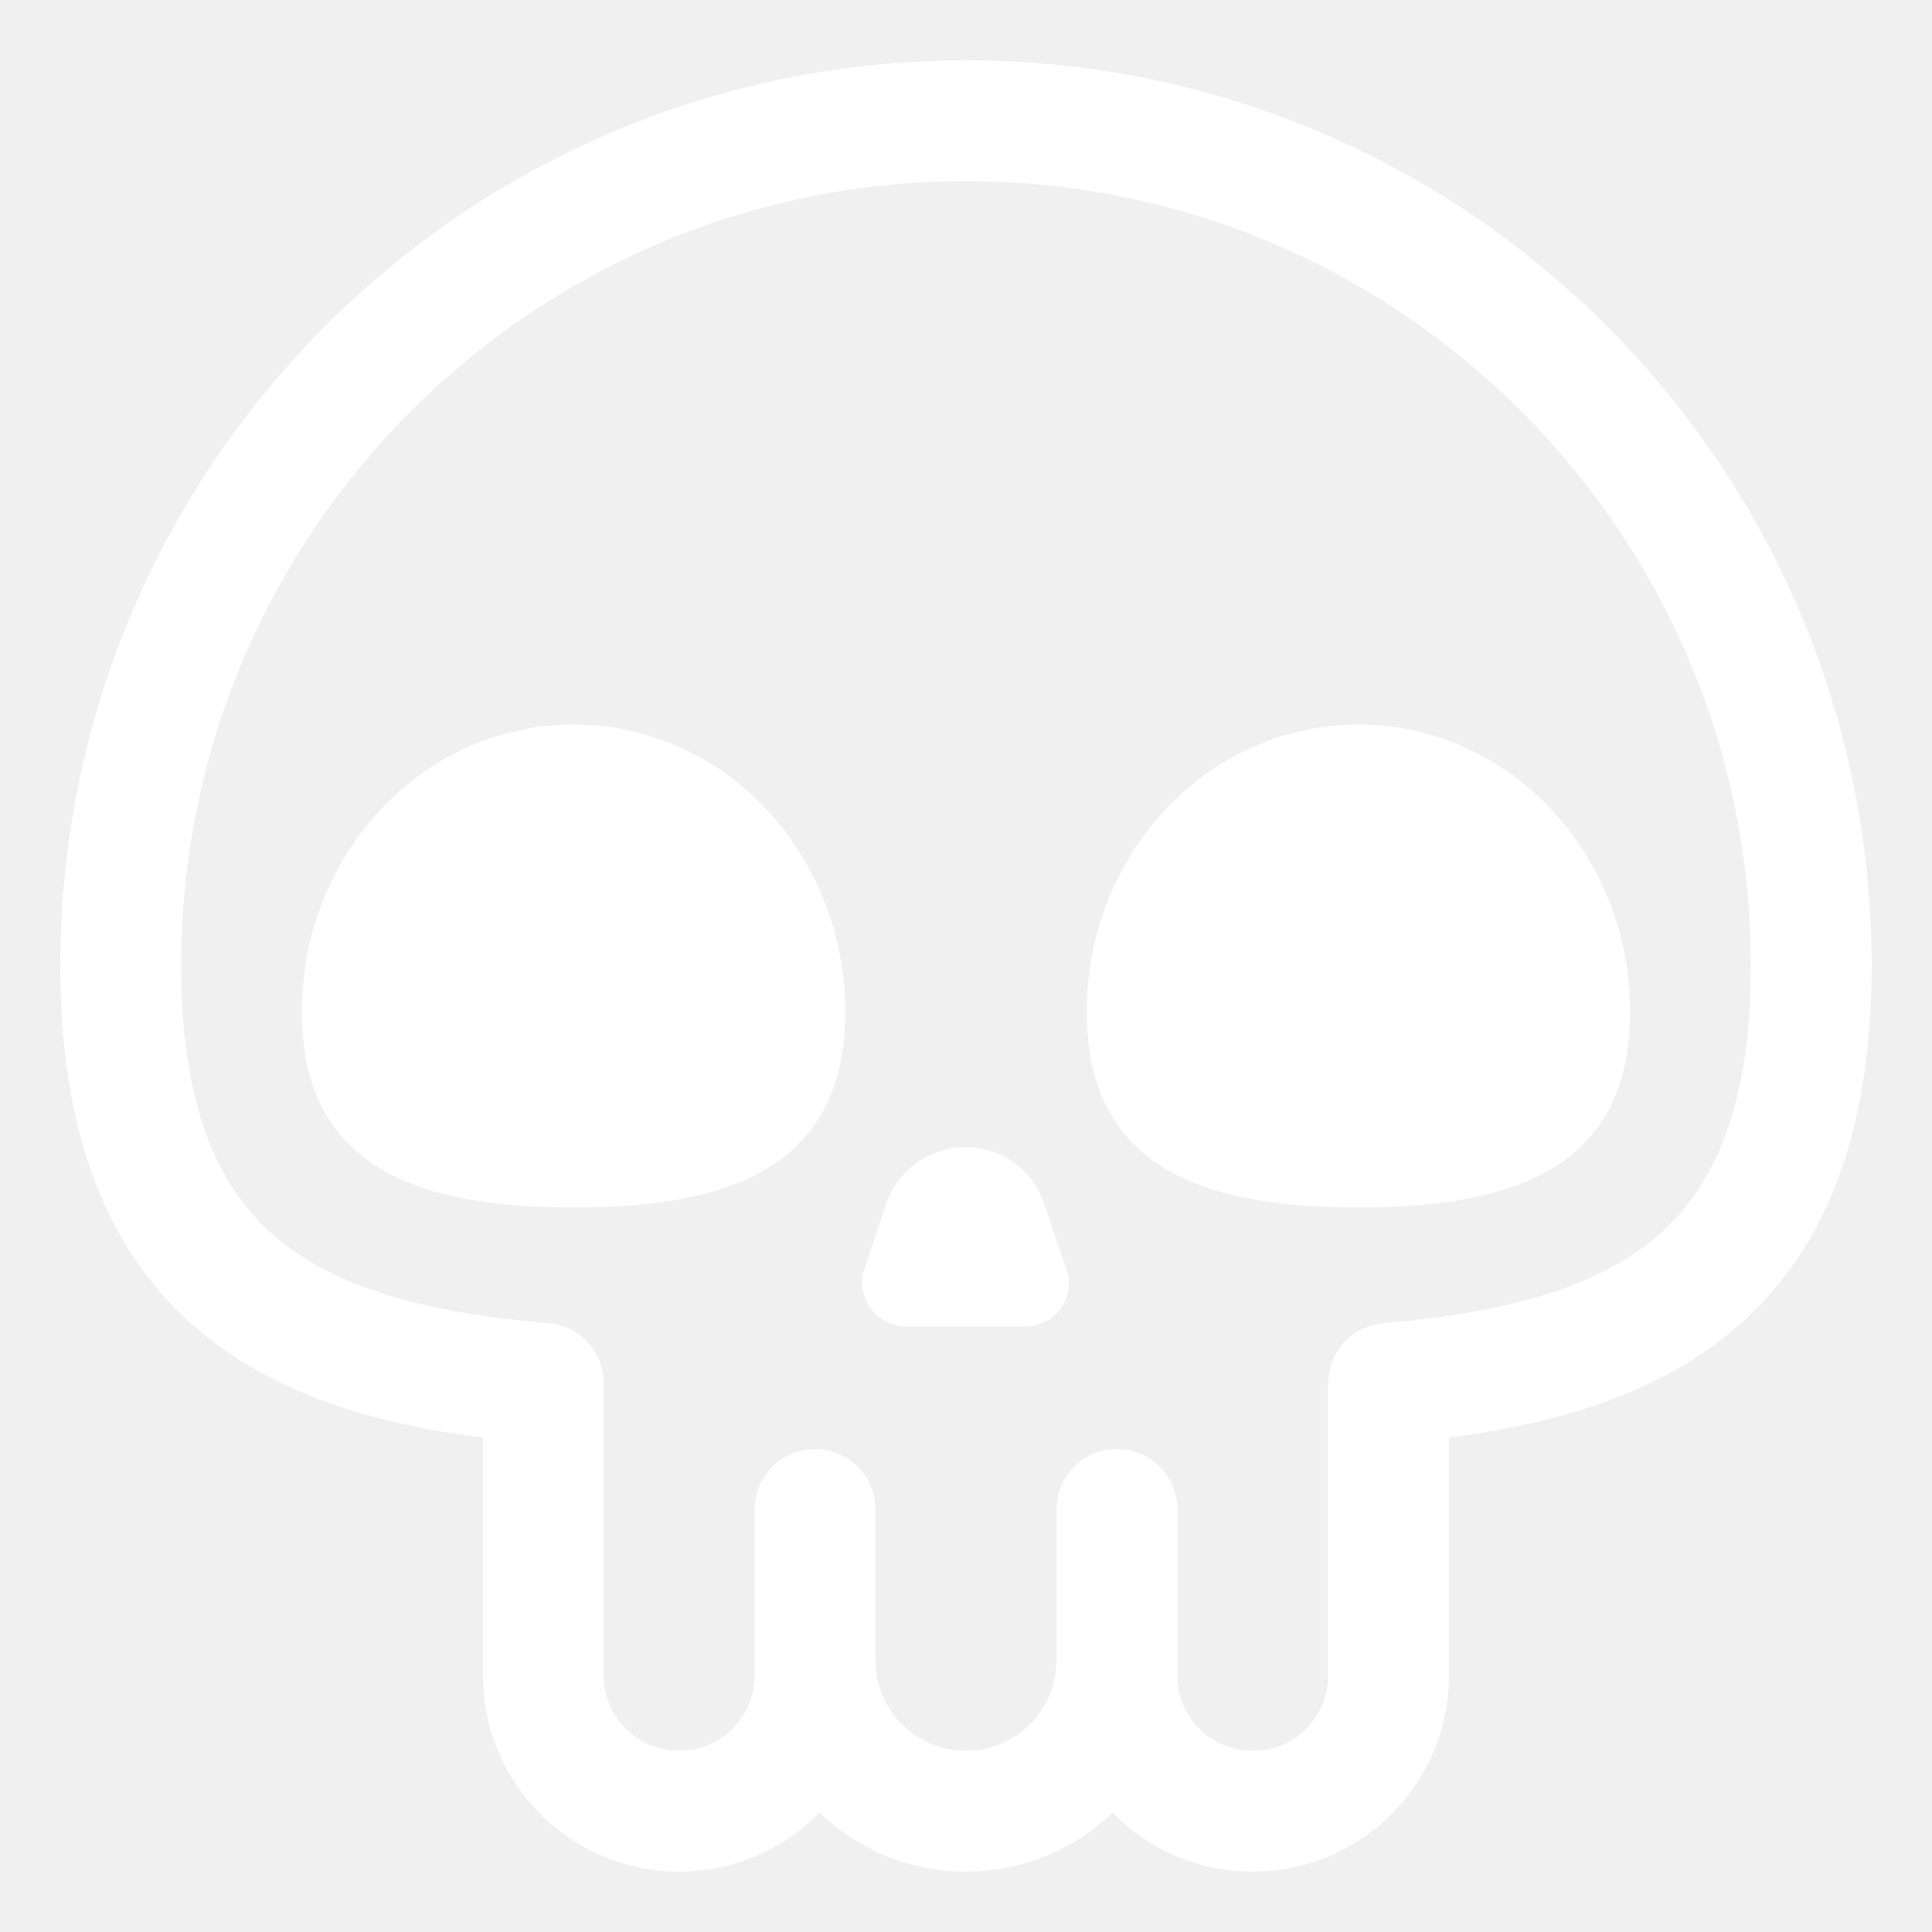
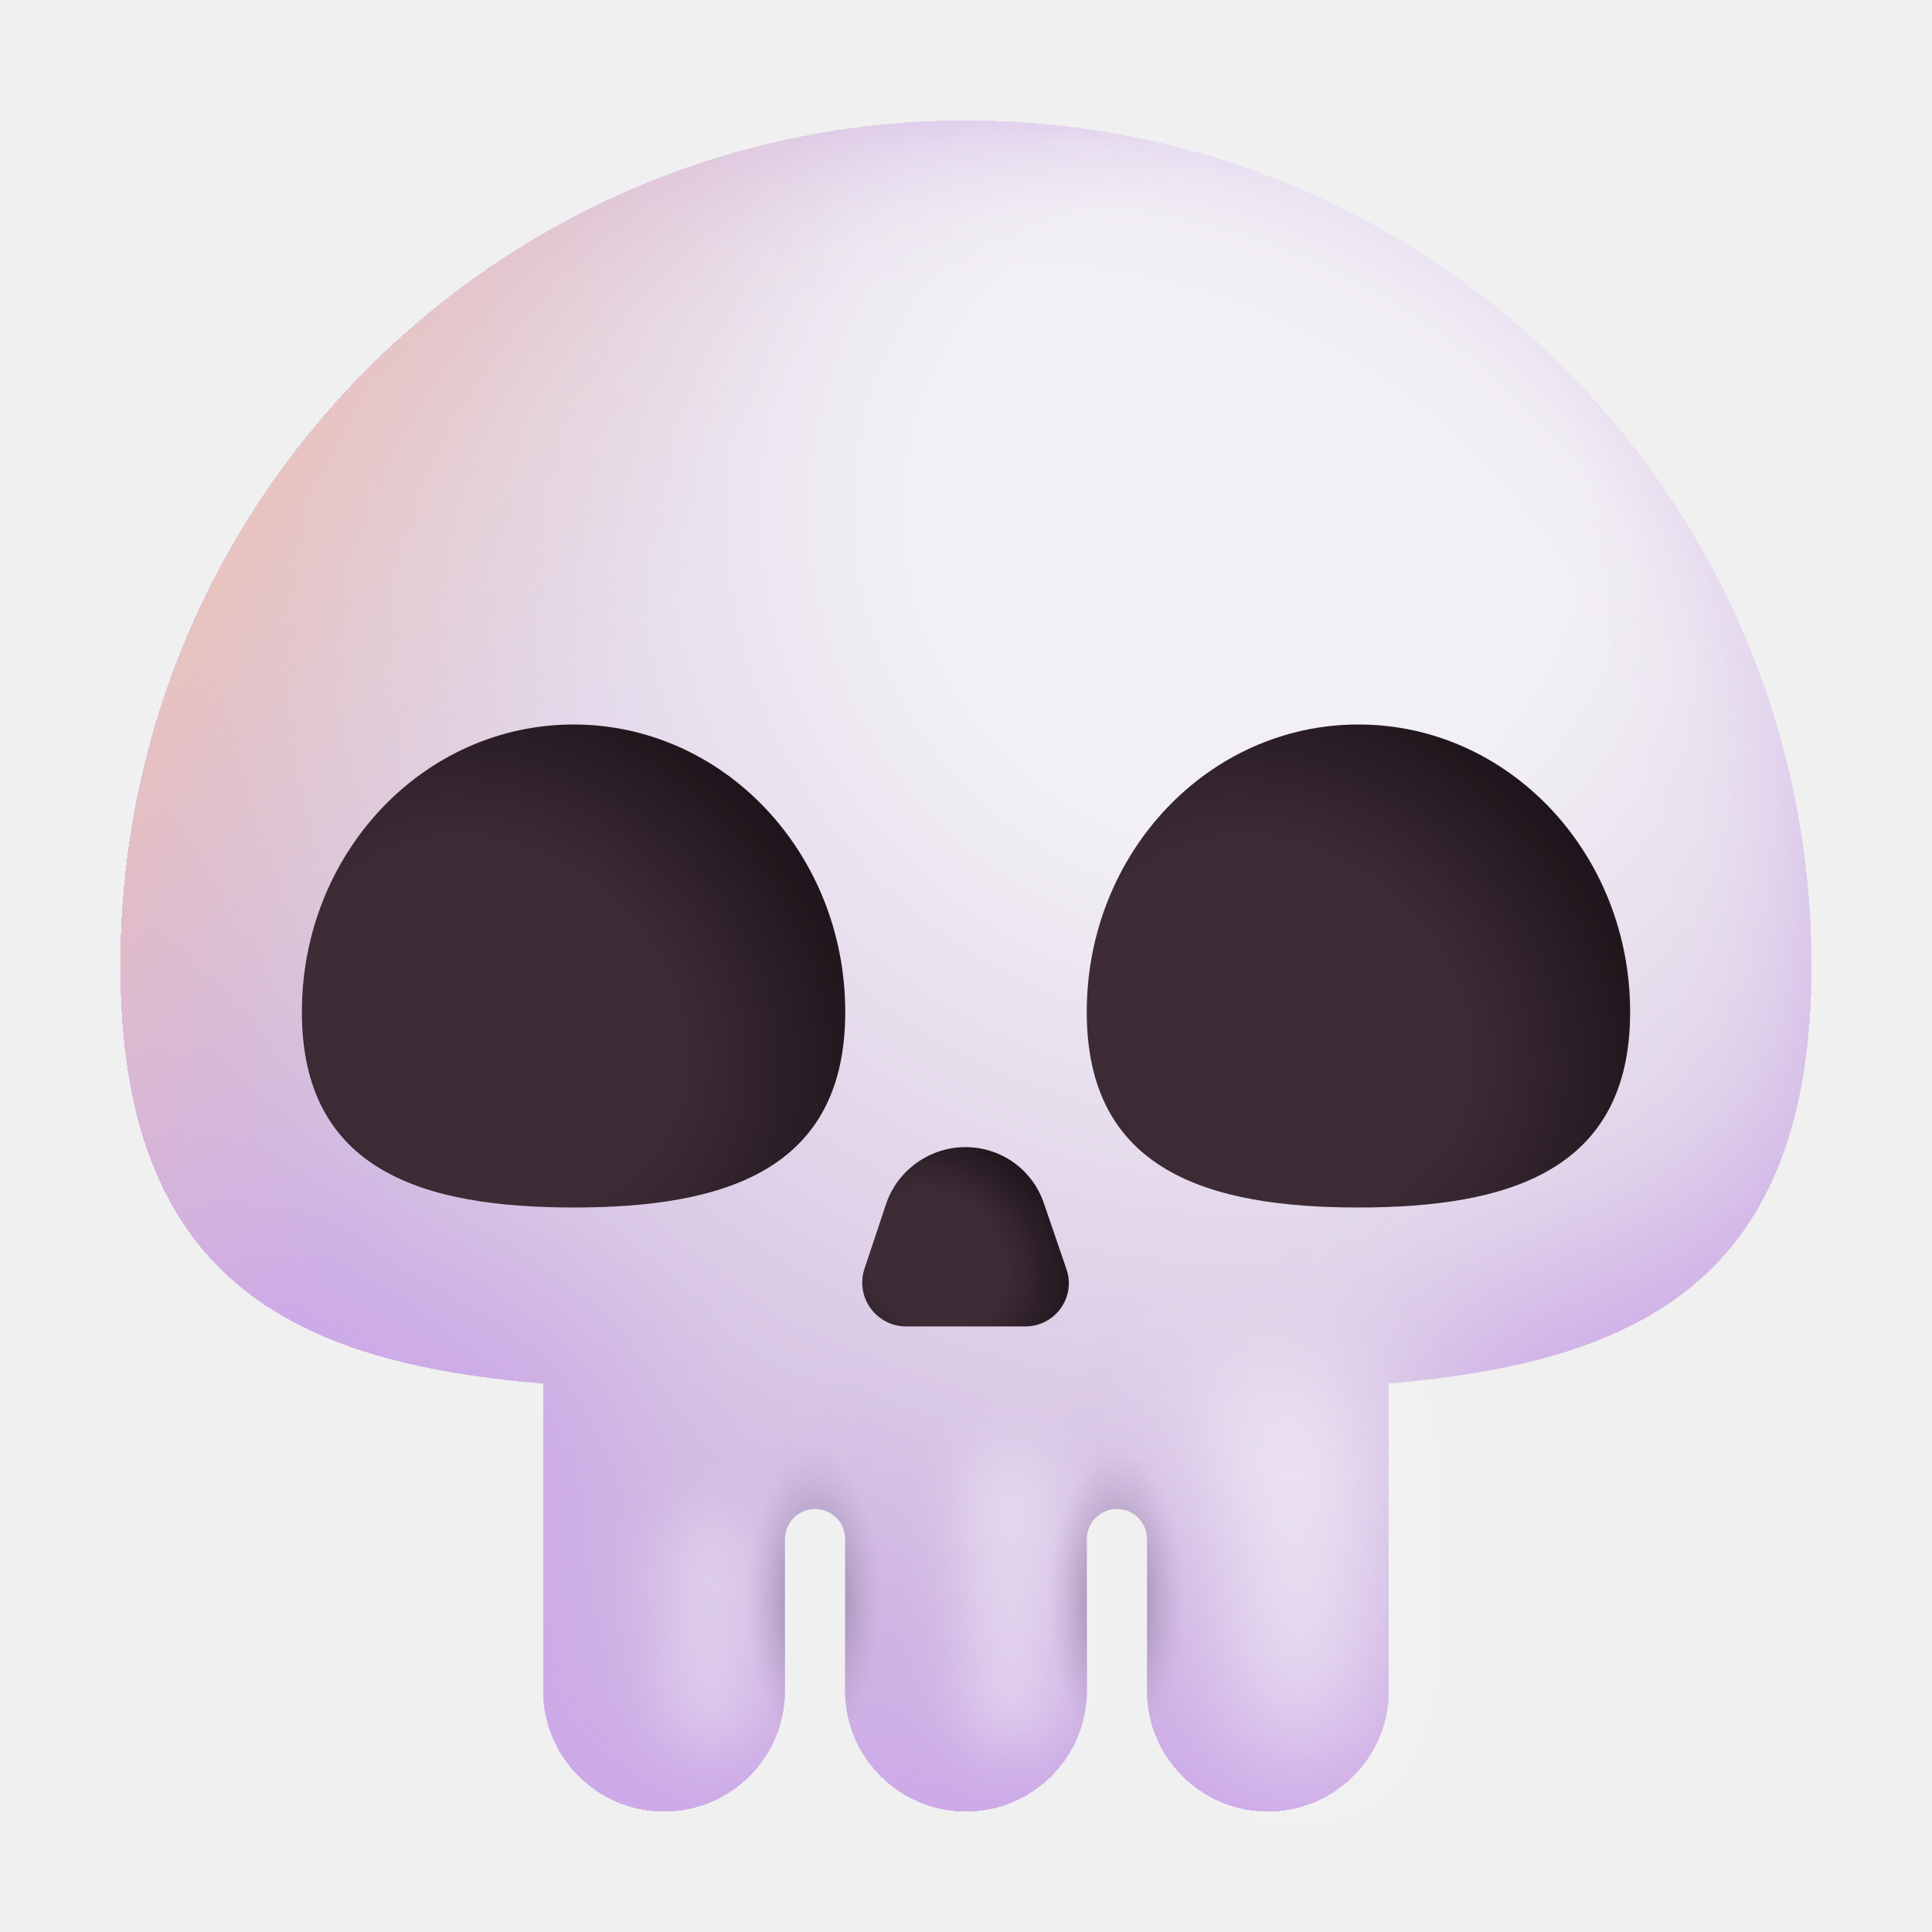
- <svg xmlns="http://www.w3.org/2000/svg" viewBox="0 0 32 32">
-   <path fill="white" d="M9.5 20C11.987 20 14 19.393 14 16.762C14 14.13 11.987 12 9.5 12C7.013 12 5 14.13 5 16.762C5 19.393 7.013 20 9.5 20Z" />
-   <path fill="white" d="M27 16.762C27 19.393 24.987 20 22.5 20C20.013 20 18 19.393 18 16.762C18 14.13 20.013 12 22.5 12C24.987 12 27 14.13 27 16.762Z" />
-   <path fill="white" d="M15.01 21.97H16.98C17.48 21.97 17.83 21.48 17.66 21.01L17.29 19.93C17.1 19.37 16.58 19 15.99 19C15.4 19 14.87 19.38 14.68 19.93L14.32 21.01C14.16 21.48 14.51 21.97 15.01 21.97Z" />
-   <path fill="white" d="M1 15.995C1 7.715 7.718 1 16 1C24.282 1 31 7.715 31 15.995C31 18.768 30.238 20.736 28.713 22.024C27.452 23.09 25.794 23.577 24 23.811V27.75C24 29.545 22.545 31 20.75 31C19.84 31 19.017 30.626 18.427 30.022C17.797 30.628 16.942 31 16 31C15.058 31 14.203 30.628 13.573 30.022C12.983 30.626 12.161 31 11.25 31C9.455 31 8 29.545 8 27.75V23.813C6.205 23.582 4.548 23.095 3.287 22.028C1.762 20.738 1 18.768 1 15.995ZM17.5 25C17.5 24.448 17.948 24 18.5 24C19.052 24 19.5 24.448 19.5 25V27.75C19.5 28.44 20.06 29 20.75 29C21.44 29 22 28.44 22 27.75V22.913C22 22.393 22.397 21.961 22.914 21.916C24.953 21.741 26.44 21.326 27.422 20.497C28.352 19.711 29 18.4 29 15.995C29 8.82 23.178 3 16 3C8.822 3 3 8.82 3 15.995C3 18.4 3.648 19.714 4.578 20.501C5.56 21.331 7.046 21.745 9.083 21.916C9.602 21.959 10 22.393 10 22.913V27.75C10 28.44 10.56 29 11.25 29C11.94 29 12.5 28.44 12.5 27.75V25C12.5 24.448 12.948 24 13.5 24C14.052 24 14.5 24.448 14.5 25V27.5C14.5 28.328 15.172 29 16 29C16.828 29 17.5 28.328 17.5 27.5V25Z" />
+ <svg xmlns="http://www.w3.org/2000/svg" width="32" height="32" viewBox="0 0 32 32" fill="none">
+   <g filter="url(#filter0_i_31_1452)">
+     <path d="M16 2C8.27 2 2 8.268 2 15.995C2 21.173 4.82 22.563 9 22.913V28.001C9 29.1 9.9 30 11 30C12.1 30 13 29.1 13 28.001V25.492C13 25.216 13.224 24.992 13.5 24.992V24.992C13.776 24.992 14 25.216 14 25.492V28.001C14 29.1 14.9 30 16 30C17.1 30 18 29.1 18 28.001V25.492C18 25.216 18.224 24.992 18.5 24.992V24.992C18.776 24.992 19 25.216 19 25.492V28.001C19 29.1 19.9 30 21 30C22.1 30 23 29.1 23 28.001V22.913C27.18 22.553 30 21.173 30 15.995C30 8.268 23.73 2 16 2Z" fill="url(#paint0_radial_31_1452)" />
+   </g>
+   <path d="M16 2C8.27 2 2 8.268 2 15.995C2 21.173 4.82 22.563 9 22.913V28.001C9 29.1 9.9 30 11 30C12.1 30 13 29.1 13 28.001V25.492C13 25.216 13.224 24.992 13.5 24.992V24.992C13.776 24.992 14 25.216 14 25.492V28.001C14 29.1 14.9 30 16 30C17.1 30 18 29.1 18 28.001V25.492C18 25.216 18.224 24.992 18.5 24.992V24.992C18.776 24.992 19 25.216 19 25.492V28.001C19 29.1 19.9 30 21 30C22.1 30 23 29.1 23 28.001V22.913C27.18 22.553 30 21.173 30 15.995C30 8.268 23.73 2 16 2Z" fill="url(#paint1_linear_31_1452)" />
+   <path d="M14 16.762C14 19.393 11.987 20 9.5 20C7.013 20 5 19.393 5 16.762C5 14.13 7.013 12 9.5 12C11.987 12 14 14.13 14 16.762Z" fill="url(#paint2_radial_31_1452)" />
+   <path d="M27 16.762C27 19.393 24.987 20 22.5 20C20.013 20 18 19.393 18 16.762C18 14.13 20.013 12 22.5 12C24.987 12 27 14.13 27 16.762Z" fill="url(#paint3_radial_31_1452)" />
+   <path d="M16.98 21.97H15.01C14.51 21.97 14.16 21.48 14.32 21.01L14.68 19.93C14.87 19.38 15.4 19 15.99 19C16.58 19 17.1 19.37 17.29 19.93L17.66 21.01C17.83 21.48 17.48 21.97 16.98 21.97Z" fill="url(#paint4_radial_31_1452)" />
+   <g opacity="0.32" filter="url(#filter1_f_31_1452)">
+     <rect x="11" y="25" width="1.5" height="4" rx="0.75" fill="white" />
+   </g>
+   <g opacity="0.38" filter="url(#filter2_f_31_1452)">
+     <rect x="16" y="24" width="1.5" height="5" rx="0.75" fill="white" />
+   </g>
+   <g opacity="0.8" filter="url(#filter3_f_31_1452)">
+     <path d="M19.75 23H22.25V28.25C22.25 28.664 21.914 29 21.5 29V29C21.086 29 20.75 28.664 20.75 28.25V25.546C20.75 24.864 20.548 24.197 20.17 23.63L19.75 23Z" fill="white" />
+   </g>
+   <path fill-rule="evenodd" clip-rule="evenodd" d="M14.471 29.286C14.795 28.736 15 27.916 15 27C15 25.343 14.328 24 13.5 24C12.672 24 12 25.343 12 27C12 27.916 12.205 28.736 12.529 29.286C12.822 28.938 13 28.489 13 28.001V25.492C13 25.216 13.224 24.992 13.5 24.992C13.776 24.992 14 25.216 14 25.492V28.001C14 28.489 14.178 28.938 14.471 29.286Z" fill="url(#paint5_radial_31_1452)" />
+   <path fill-rule="evenodd" clip-rule="evenodd" d="M19.471 29.286C19.795 28.736 20 27.916 20 27C20 25.343 19.328 24 18.5 24C17.672 24 17 25.343 17 27C17 27.916 17.205 28.736 17.529 29.286C17.823 28.938 18 28.489 18 28.001V25.492C18 25.216 18.224 24.992 18.5 24.992C18.776 24.992 19 25.216 19 25.492V28.001C19 28.489 19.177 28.938 19.471 29.286Z" fill="url(#paint6_radial_31_1452)" />
+   <defs>
+     <filter id="filter0_i_31_1452" x="2" y="1" width="29" height="29" filterUnits="userSpaceOnUse" color-interpolation-filters="sRGB">
+       <feFlood flood-opacity="0" result="BackgroundImageFix" />
+       <feBlend mode="normal" in="SourceGraphic" in2="BackgroundImageFix" result="shape" />
+       <feColorMatrix in="SourceAlpha" type="matrix" values="0 0 0 0 0 0 0 0 0 0 0 0 0 0 0 0 0 0 127 0" result="hardAlpha" />
+       <feOffset dx="1" dy="-1" />
+       <feGaussianBlur stdDeviation="1.5" />
+       <feComposite in2="hardAlpha" operator="arithmetic" k2="-1" k3="1" />
+       <feColorMatrix type="matrix" values="0 0 0 0 0.801 0 0 0 0 0.658 0 0 0 0 0.912 0 0 0 1 0" />
+       <feBlend mode="normal" in2="shape" result="effect1_innerShadow_31_1452" />
+     </filter>
+     <filter id="filter1_f_31_1452" x="10" y="24" width="3.5" height="6" filterUnits="userSpaceOnUse" color-interpolation-filters="sRGB">
+       <feFlood flood-opacity="0" result="BackgroundImageFix" />
+       <feBlend mode="normal" in="SourceGraphic" in2="BackgroundImageFix" result="shape" />
+       <feGaussianBlur stdDeviation="0.5" result="effect1_foregroundBlur_31_1452" />
+     </filter>
+     <filter id="filter2_f_31_1452" x="15" y="23" width="3.5" height="7" filterUnits="userSpaceOnUse" color-interpolation-filters="sRGB">
+       <feFlood flood-opacity="0" result="BackgroundImageFix" />
+       <feBlend mode="normal" in="SourceGraphic" in2="BackgroundImageFix" result="shape" />
+       <feGaussianBlur stdDeviation="0.5" result="effect1_foregroundBlur_31_1452" />
+     </filter>
+     <filter id="filter3_f_31_1452" x="17.75" y="21" width="6.5" height="10" filterUnits="userSpaceOnUse" color-interpolation-filters="sRGB">
+       <feFlood flood-opacity="0" result="BackgroundImageFix" />
+       <feBlend mode="normal" in="SourceGraphic" in2="BackgroundImageFix" result="shape" />
+       <feGaussianBlur stdDeviation="1" result="effect1_foregroundBlur_31_1452" />
+     </filter>
+     <radialGradient id="paint0_radial_31_1452" cx="0" cy="0" r="1" gradientUnits="userSpaceOnUse" gradientTransform="translate(20.5 8.49768) rotate(125.547) scale(25.8009 25.8039)">
+       <stop offset="0.213" stop-color="#F2F0F4" />
+       <stop offset="0.743" stop-color="#D1BBE0" />
+     </radialGradient>
+     <linearGradient id="paint1_linear_31_1452" x1="8.5" y1="15" x2="-1" y2="10" gradientUnits="userSpaceOnUse">
+       <stop stop-color="#E5C9C5" stop-opacity="0" />
+       <stop offset="1" stop-color="#FFD099" />
+     </linearGradient>
+     <radialGradient id="paint2_radial_31_1452" cx="0" cy="0" r="1" gradientUnits="userSpaceOnUse" gradientTransform="translate(8.13086 16.9959) rotate(-49.9682) scale(6.26052 7.3918)">
+       <stop offset="0.445" stop-color="#3D2C36" />
+       <stop offset="1" stop-color="#1A1016" />
+     </radialGradient>
+     <radialGradient id="paint3_radial_31_1452" cx="0" cy="0" r="1" gradientUnits="userSpaceOnUse" gradientTransform="translate(21.1309 16.9959) rotate(-49.9682) scale(6.26052 7.3918)">
+       <stop offset="0.445" stop-color="#3D2C36" />
+       <stop offset="1" stop-color="#1A1016" />
+     </radialGradient>
+     <radialGradient id="paint4_radial_31_1452" cx="0" cy="0" r="1" gradientUnits="userSpaceOnUse" gradientTransform="translate(15.4715 20.8547) rotate(-49.2879) scale(2.3478 2.7828)">
+       <stop offset="0.445" stop-color="#3D2C36" />
+       <stop offset="1" stop-color="#1A1016" />
+     </radialGradient>
+     <radialGradient id="paint5_radial_31_1452" cx="0" cy="0" r="1" gradientUnits="userSpaceOnUse" gradientTransform="translate(13.5 26.5) rotate(90) scale(2.5 1.12061)">
+       <stop stop-color="#7A6E85" />
+       <stop offset="1" stop-color="#B29EC2" stop-opacity="0" />
+     </radialGradient>
+     <radialGradient id="paint6_radial_31_1452" cx="0" cy="0" r="1" gradientUnits="userSpaceOnUse" gradientTransform="translate(18.5 26.5) rotate(90) scale(2.5 1.12061)">
+       <stop stop-color="#7A6E85" />
+       <stop offset="1" stop-color="#B29EC2" stop-opacity="0" />
+     </radialGradient>
+   </defs>
</svg>
